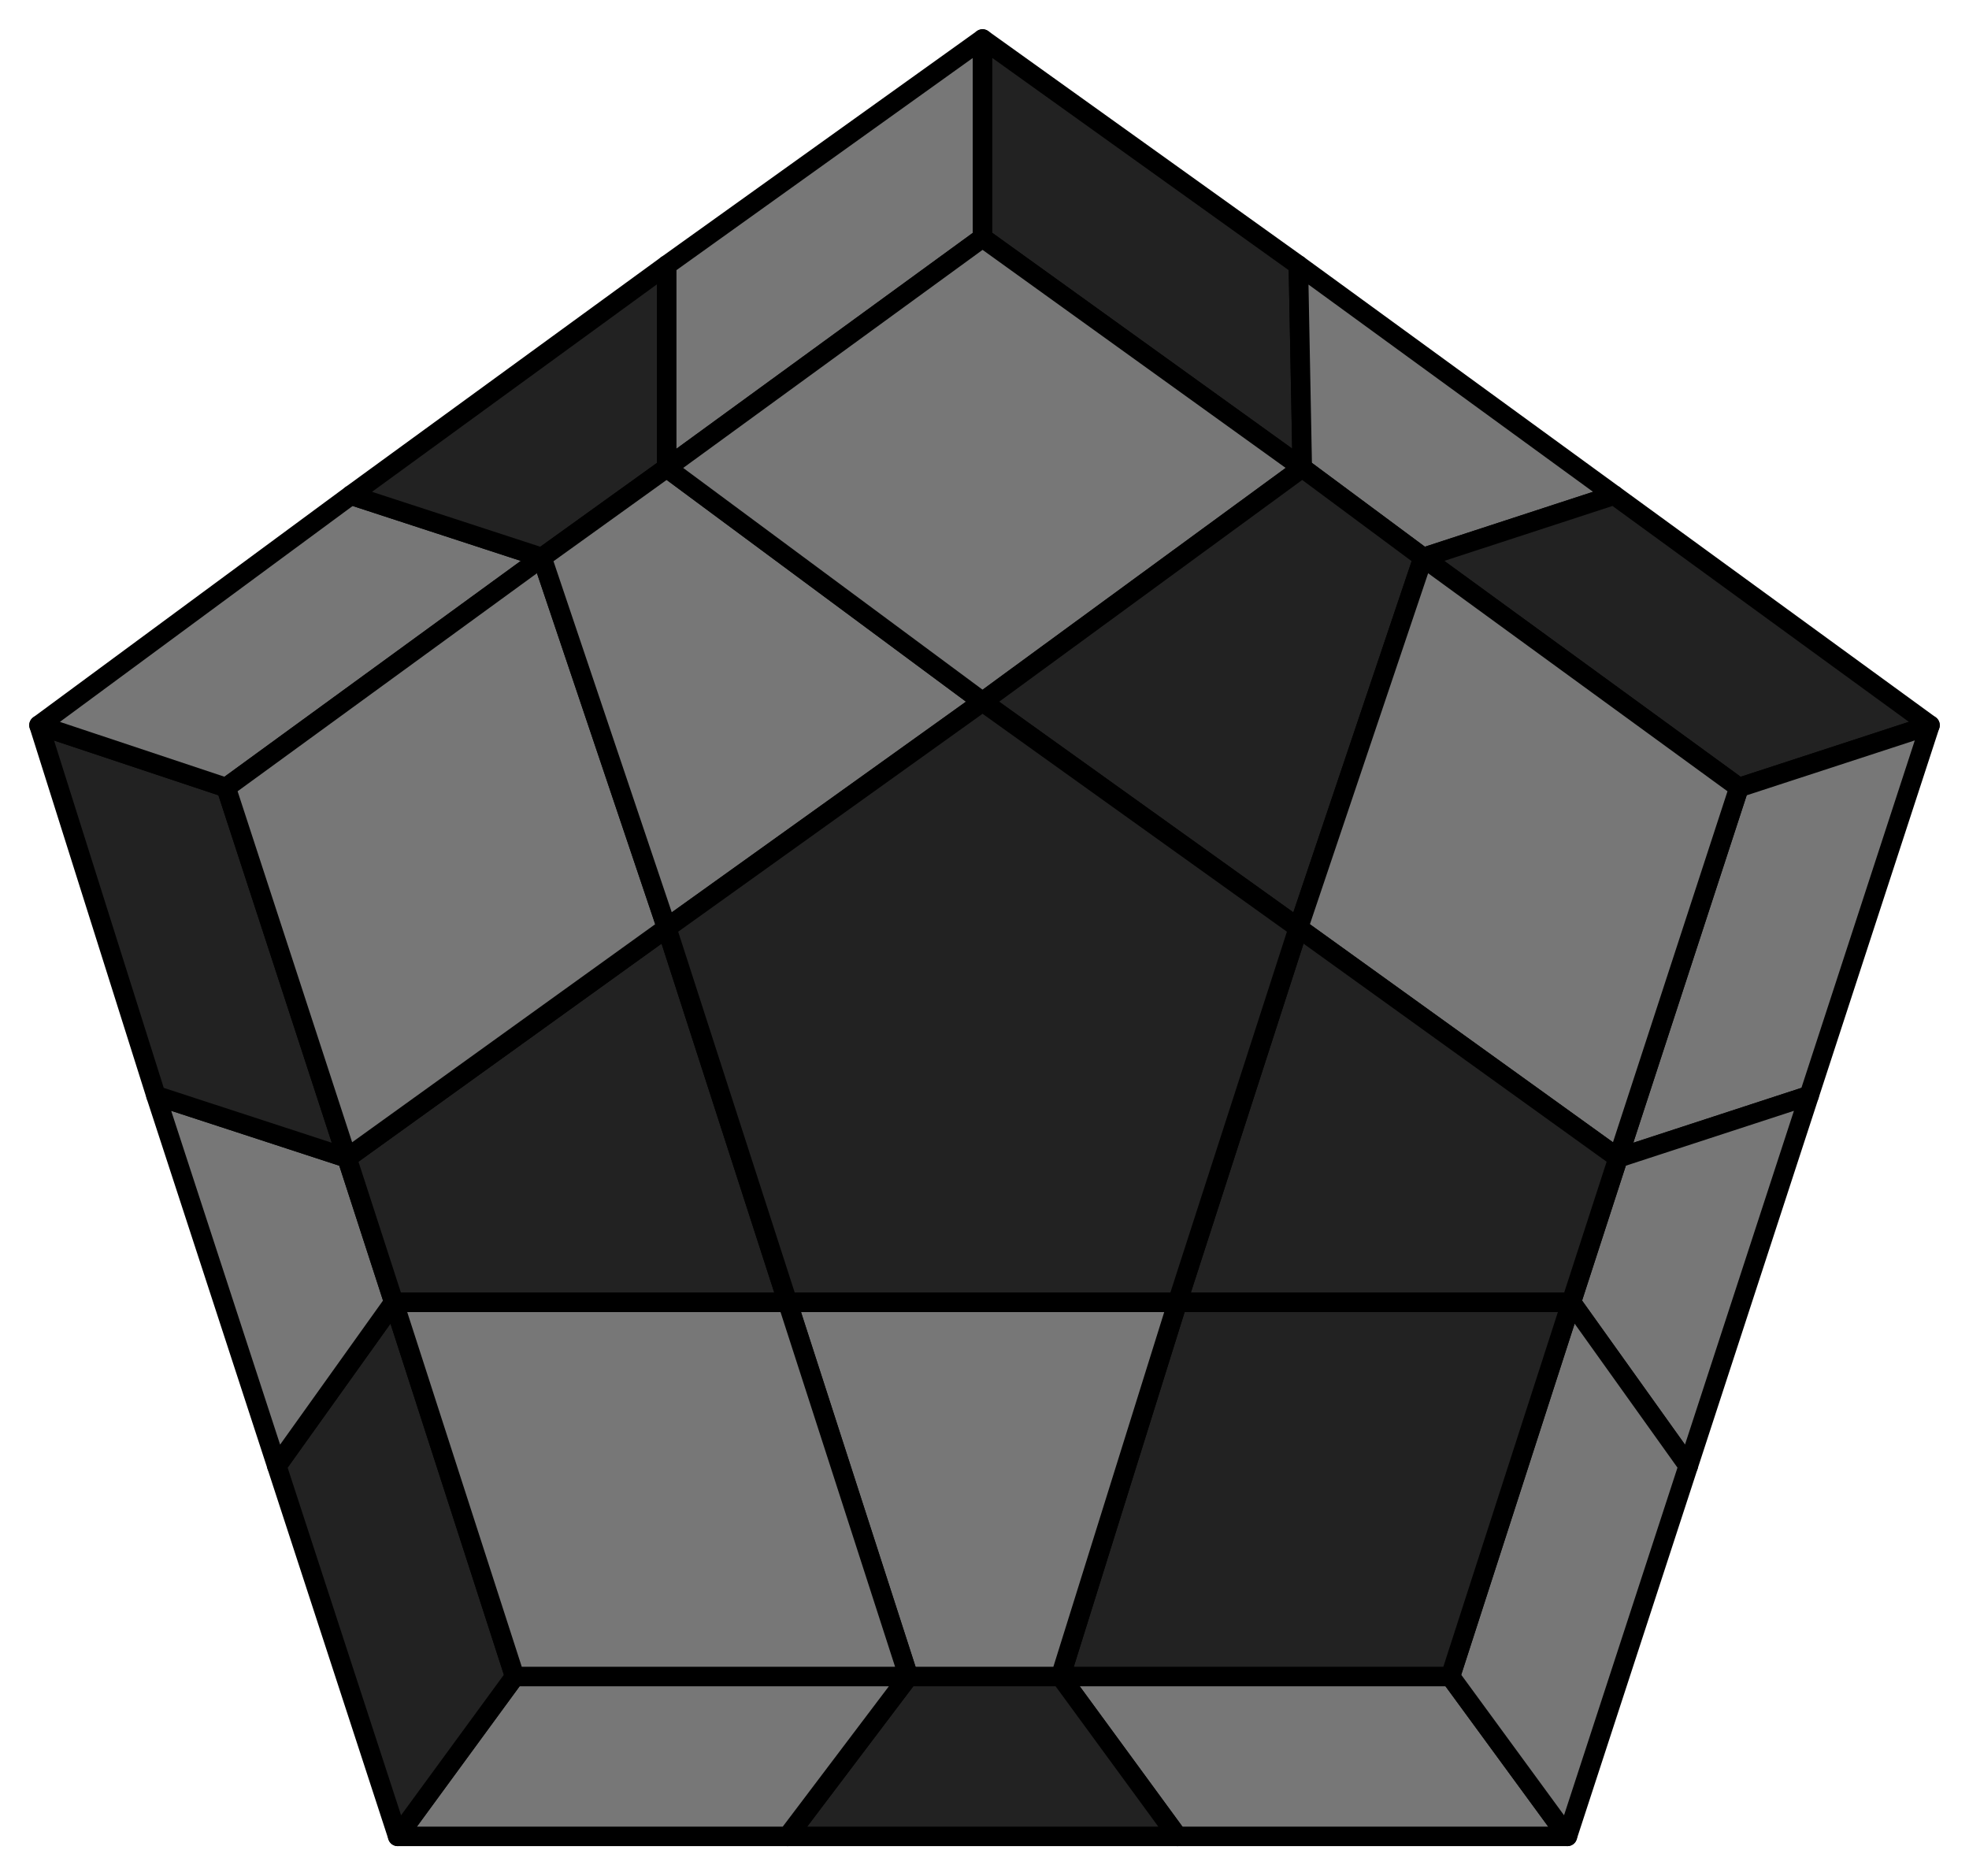
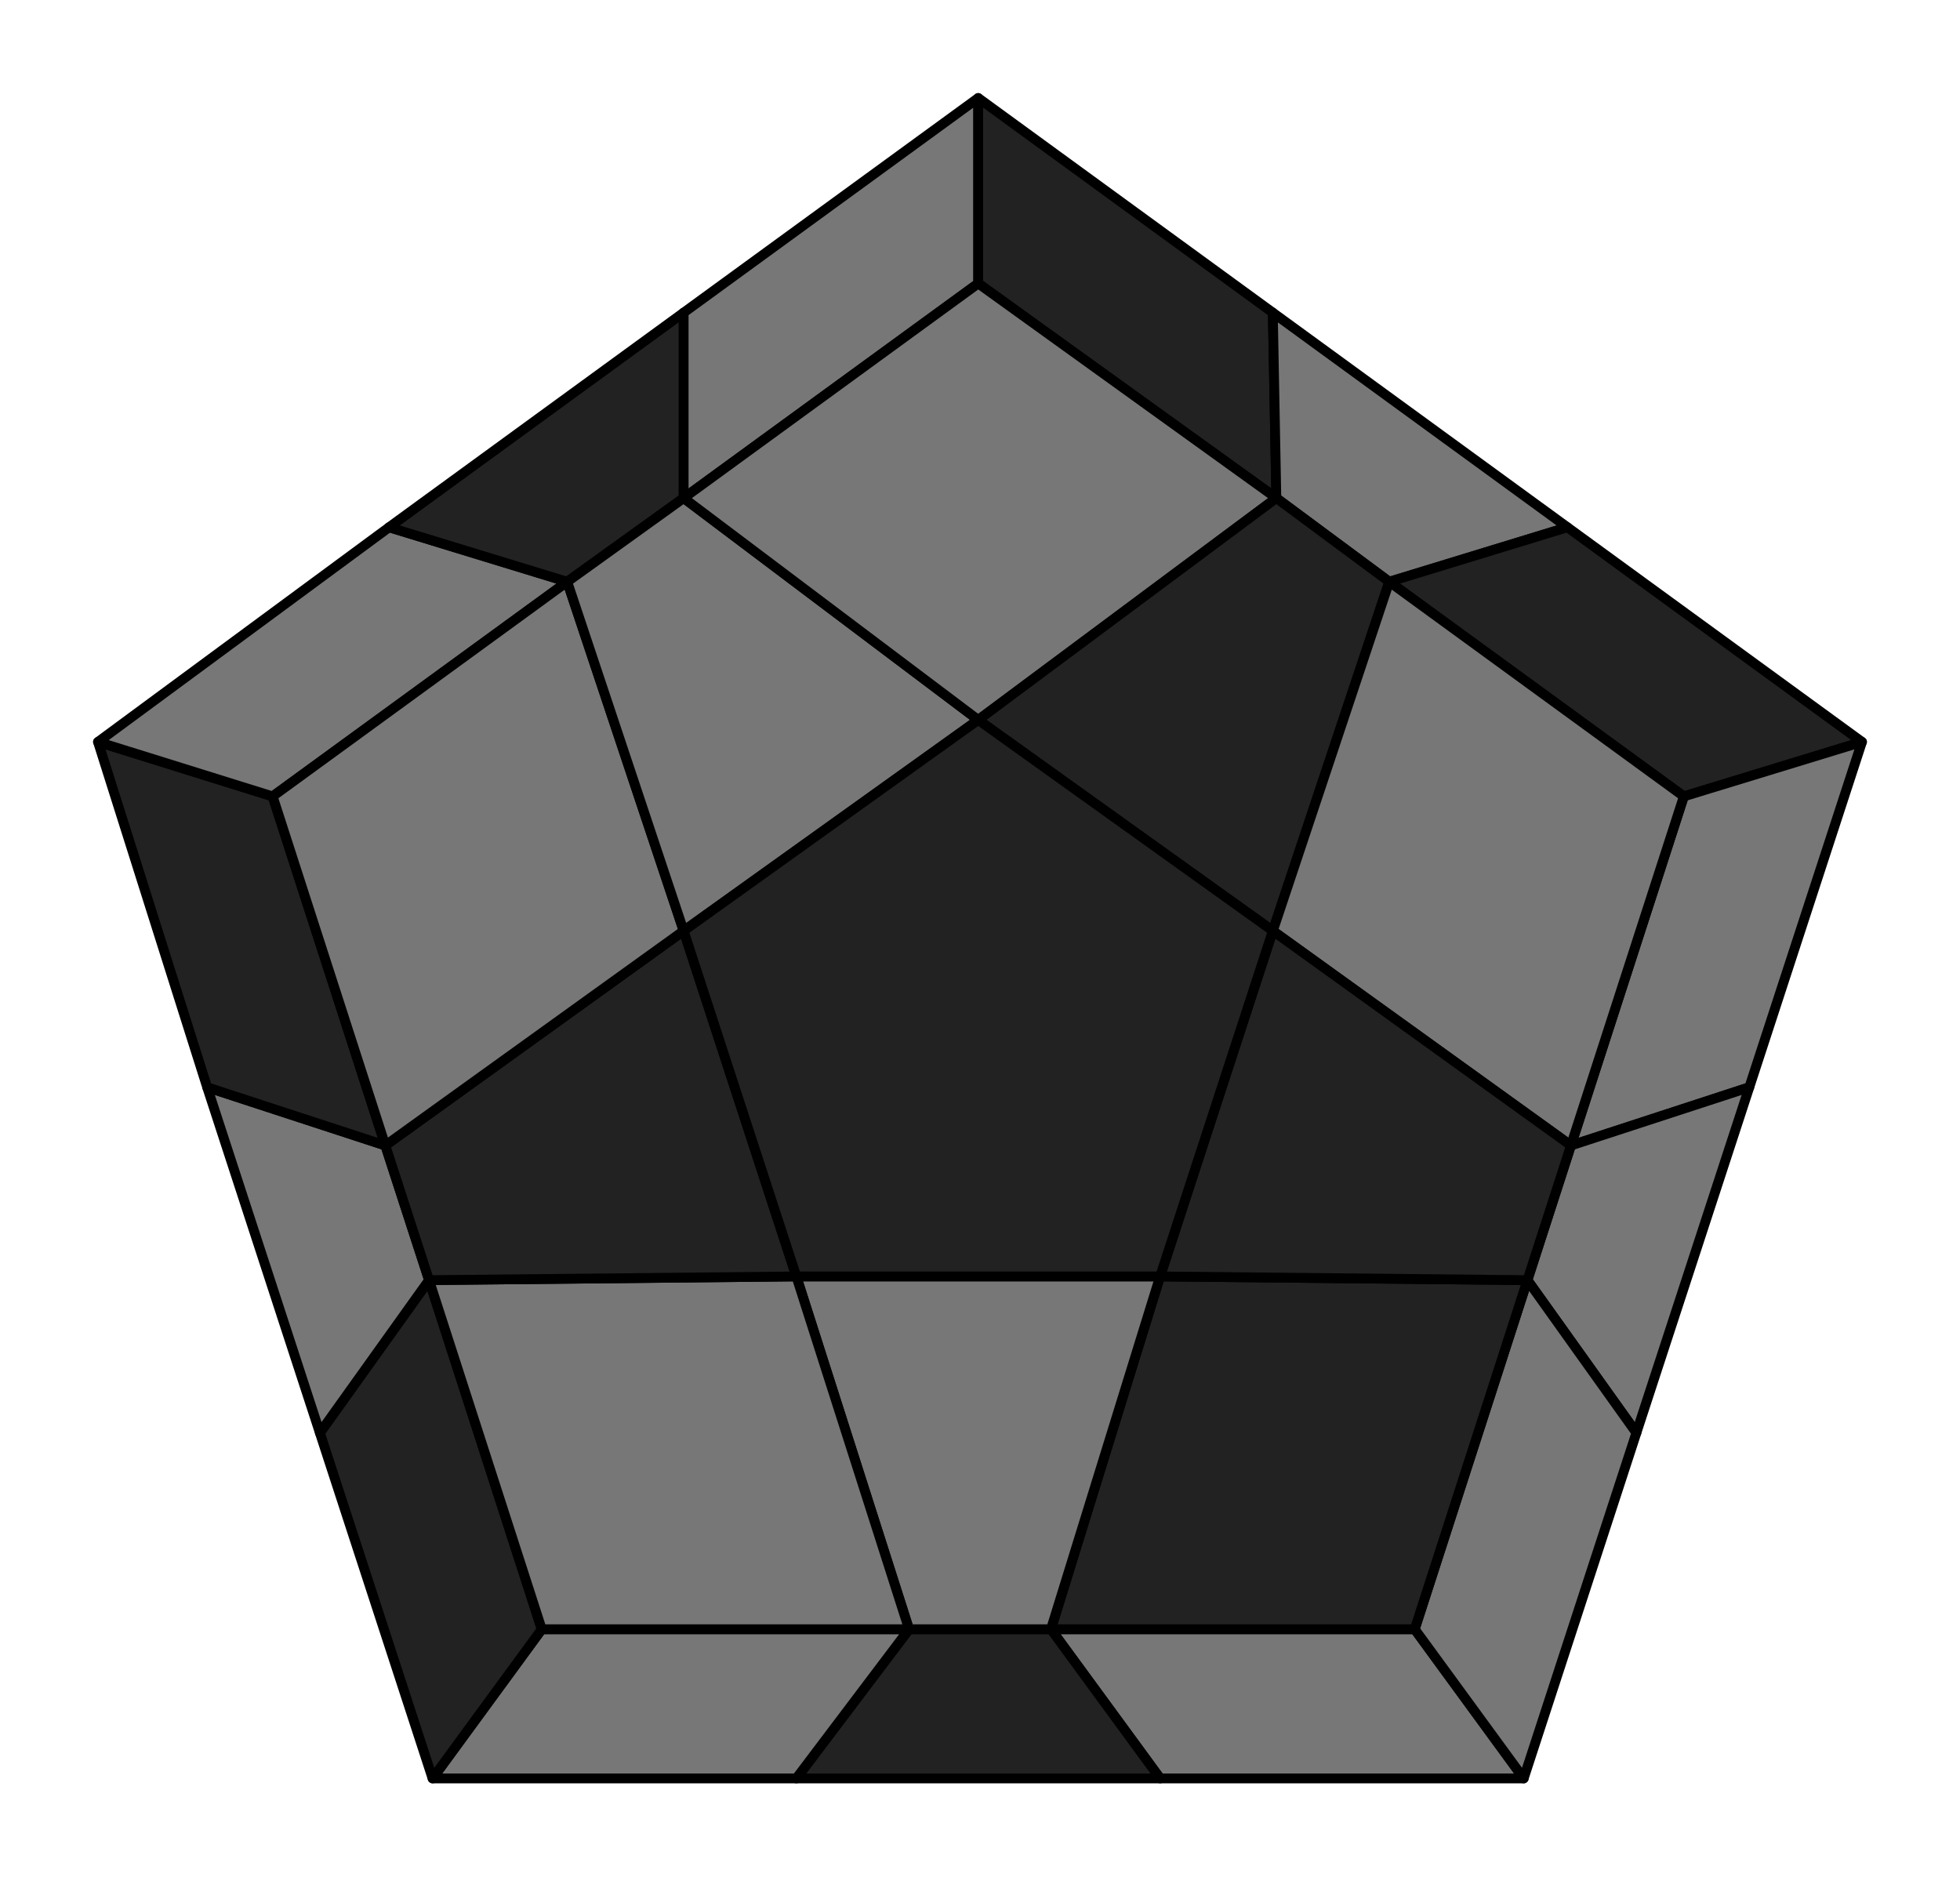
- <svg xmlns="http://www.w3.org/2000/svg" id="66" width="505" height="481">
+ <svg xmlns="http://www.w3.org/2000/svg" viewBox="0 0 100.0 95.732">
  <style>
- polygon { stroke: black; stroke-width: 5px; stroke-linejoin: round;}
- .light {fill: #777;}
- .dark {fill: #222;}
+ polygon { stroke: black; stroke-width: 0.5px; stroke-linejoin: round;}
</style>
-   <polygon class="light" points="402 471 302 471 272 430 372 430" />
-   <polygon class="dark" points="302 471 202 471 233 430 272 430" />
-   <polygon class="light" points="202 471 102 471 132 430 233 430" />
-   <polygon class="dark" points="102 471 71 376 101 334 132 430" />
-   <polygon class="light" points="71 376 40 281 89 297 101 334" />
-   <polygon class="dark" points="40 281 10 186 58 202 89 297" />
-   <polygon class="light" points="10 186 90 127 139 143 58 202" />
-   <polygon class="dark" points="90 127 171 68 171 120 139 143" />
-   <polygon class="light" points="171 68 252 10 252 61 171 120" />
-   <polygon class="dark" points="252 10 333 68 334 120 252 61" />
-   <polygon class="light" points="333 68 414 127 365 143 334 120" />
-   <polygon class="dark" points="414 127 495 186 446 202 365 143" />
-   <polygon class="light" points="495 186 464 281 415 297 446 202" />
-   <polygon class="light" points="464 281 433 376 403 334 415 297" />
-   <polygon class="light" points="433 376 402 471 372 430 403 334" />
-   <polygon class="dark" points="372 430 272 430 302 334 403 334" />
-   <polygon class="light" points="272 430 233 430 202 334 302 334" />
-   <polygon class="light" points="132 430 101 334 202 334 233 430" />
-   <polygon class="dark" points="101 334 89 297 171 238 202 334" />
-   <polygon class="light" points="58 202 139 143 171 238 89 297" />
-   <polygon class="light" points="139 143 171 120 252 180 171 238" />
-   <polygon class="light" points="252 61 334 120 252 180 171 120" />
-   <polygon class="dark" points="334 120 365 143 333 238 252 180" />
-   <polygon class="light" points="446 202 415 297 333 238 365 143" />
-   <polygon class="dark" points="415 297 403 334 302 334 333 238" />
-   <polygon class="dark" points="302 334 202 334 171 238 252 180 333 238" />
+   <polygon fill="#777" points="77.74 90.73 59.19 90.73 53.62 83.12 72.18 83.12" />
+   <polygon fill="#222" points="59.19 90.73 40.63 90.73 46.38 83.12 53.62 83.12" />
+   <polygon fill="#777" points="40.63 90.73 22.07 90.73 27.64 83.12 46.38 83.12" />
+   <polygon fill="#222" points="22.07 90.73 16.32 73.10 21.89 65.31 27.64 83.12" />
+   <polygon fill="#777" points="16.32 73.10 10.57 55.47 19.66 58.44 21.89 65.31" />
+   <polygon fill="#222" points="10.57 55.47 5.00 37.85 13.91 40.63 19.66 58.44" />
+   <polygon fill="#777" points="5.00 37.85 19.85 26.90 28.94 29.68 13.91 40.63" />
+   <polygon fill="#222" points="19.85 26.90 34.88 15.95 34.88 25.41 28.94 29.68" />
+   <polygon fill="#777" points="34.88 15.95 49.91 5.00 49.91 14.46 34.88 25.41" />
+   <polygon fill="#222" points="49.91 5.00 64.94 15.95 65.12 25.41 49.91 14.46" />
+   <polygon fill="#777" points="64.94 15.95 79.97 26.90 70.88 29.68 65.12 25.41" />
+   <polygon fill="#222" points="79.97 26.90 95.00 37.85 85.91 40.63 70.88 29.68" />
+   <polygon fill="#777" points="95.00 37.85 89.25 55.47 80.15 58.44 85.91 40.63" />
+   <polygon fill="#777" points="89.25 55.47 83.49 73.10 77.93 65.31 80.15 58.44" />
+   <polygon fill="#777" points="83.49 73.10 77.74 90.73 72.18 83.12 77.93 65.31" />
+   <polygon fill="#222" points="72.18 83.12 53.62 83.12 59.19 65.12 77.93 65.31" />
+   <polygon fill="#777" points="53.62 83.12 46.38 83.12 40.63 65.12 59.19 65.12" />
+   <polygon fill="#777" points="27.64 83.12 21.89 65.31 40.63 65.12 46.38 83.12" />
+   <polygon fill="#222" points="21.89 65.31 19.66 58.44 34.88 47.49 40.63 65.12" />
+   <polygon fill="#777" points="13.91 40.63 28.94 29.68 34.88 47.49 19.66 58.44" />
+   <polygon fill="#777" points="28.94 29.68 34.88 25.41 49.91 36.73 34.88 47.49" />
+   <polygon fill="#777" points="49.91 14.46 65.12 25.41 49.91 36.73 34.88 25.41" />
+   <polygon fill="#222" points="65.12 25.41 70.88 29.68 64.94 47.49 49.91 36.73" />
+   <polygon fill="#777" points="85.91 40.63 80.15 58.44 64.94 47.49 70.88 29.68" />
+   <polygon fill="#222" points="80.15 58.44 77.93 65.31 59.19 65.12 64.94 47.49" />
+   <polygon fill="#222" points="59.19 65.12 40.63 65.12 34.88 47.49 49.91 36.73 64.94 47.49" />
</svg>
